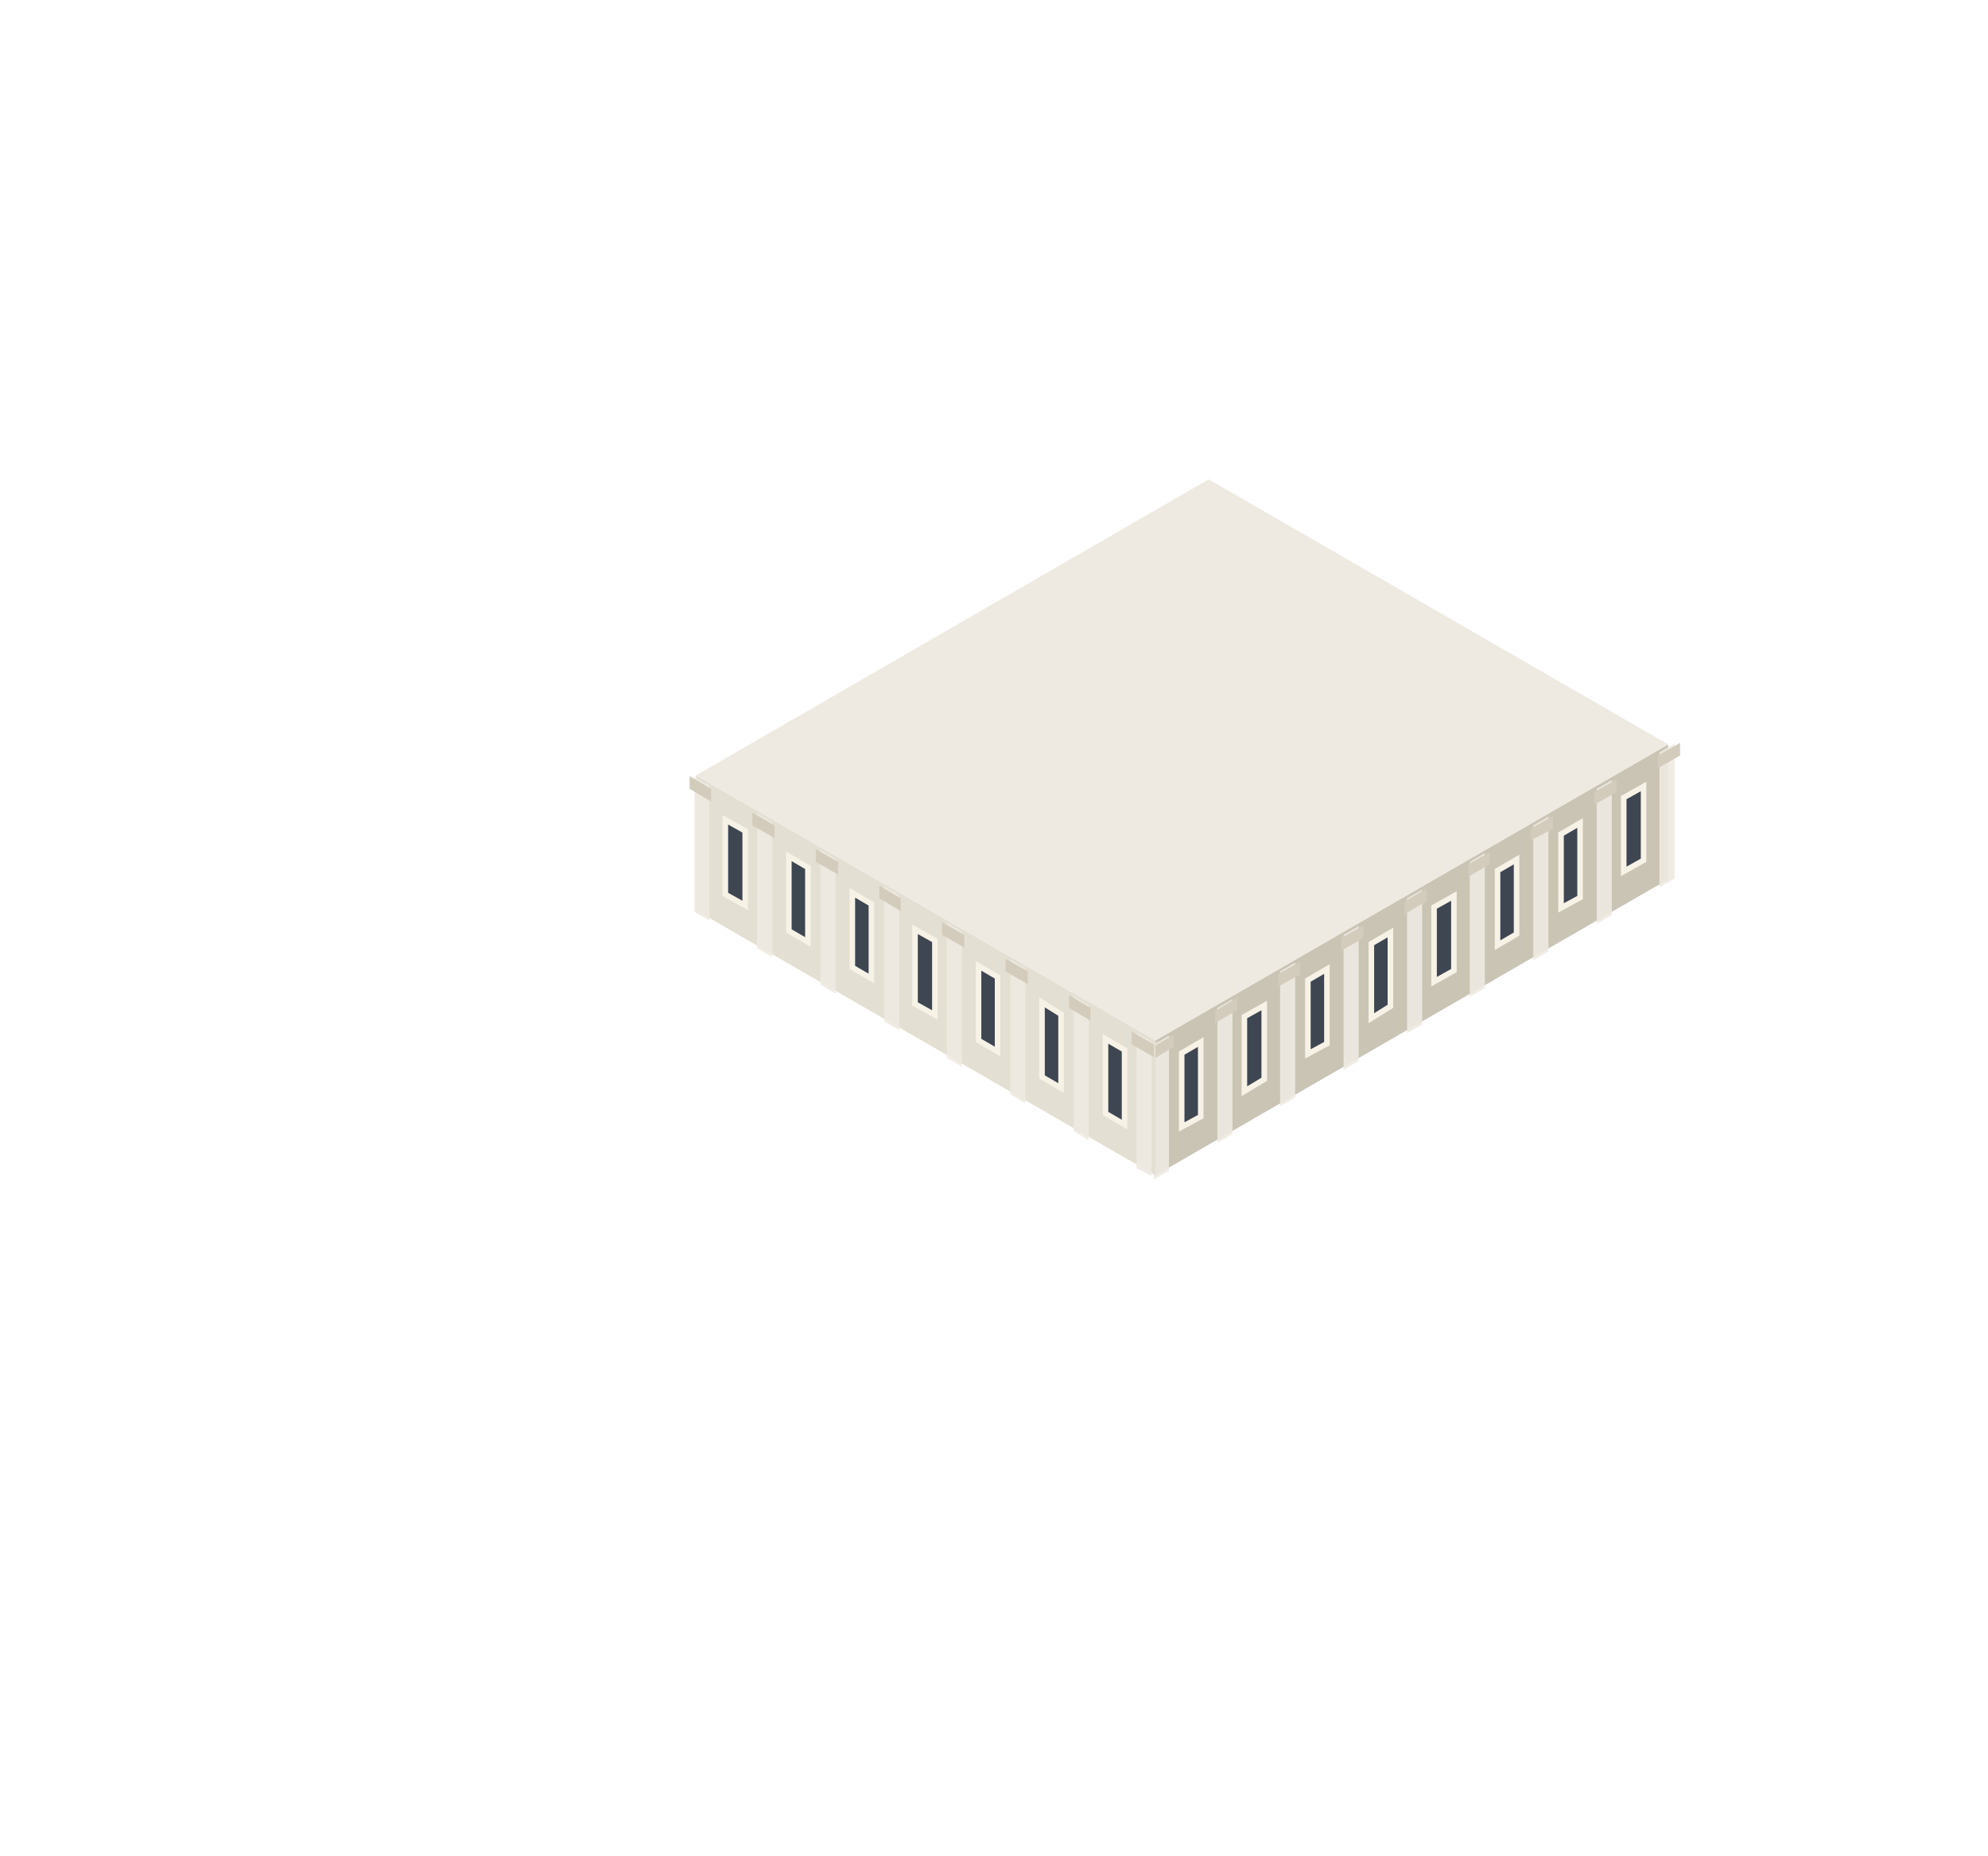
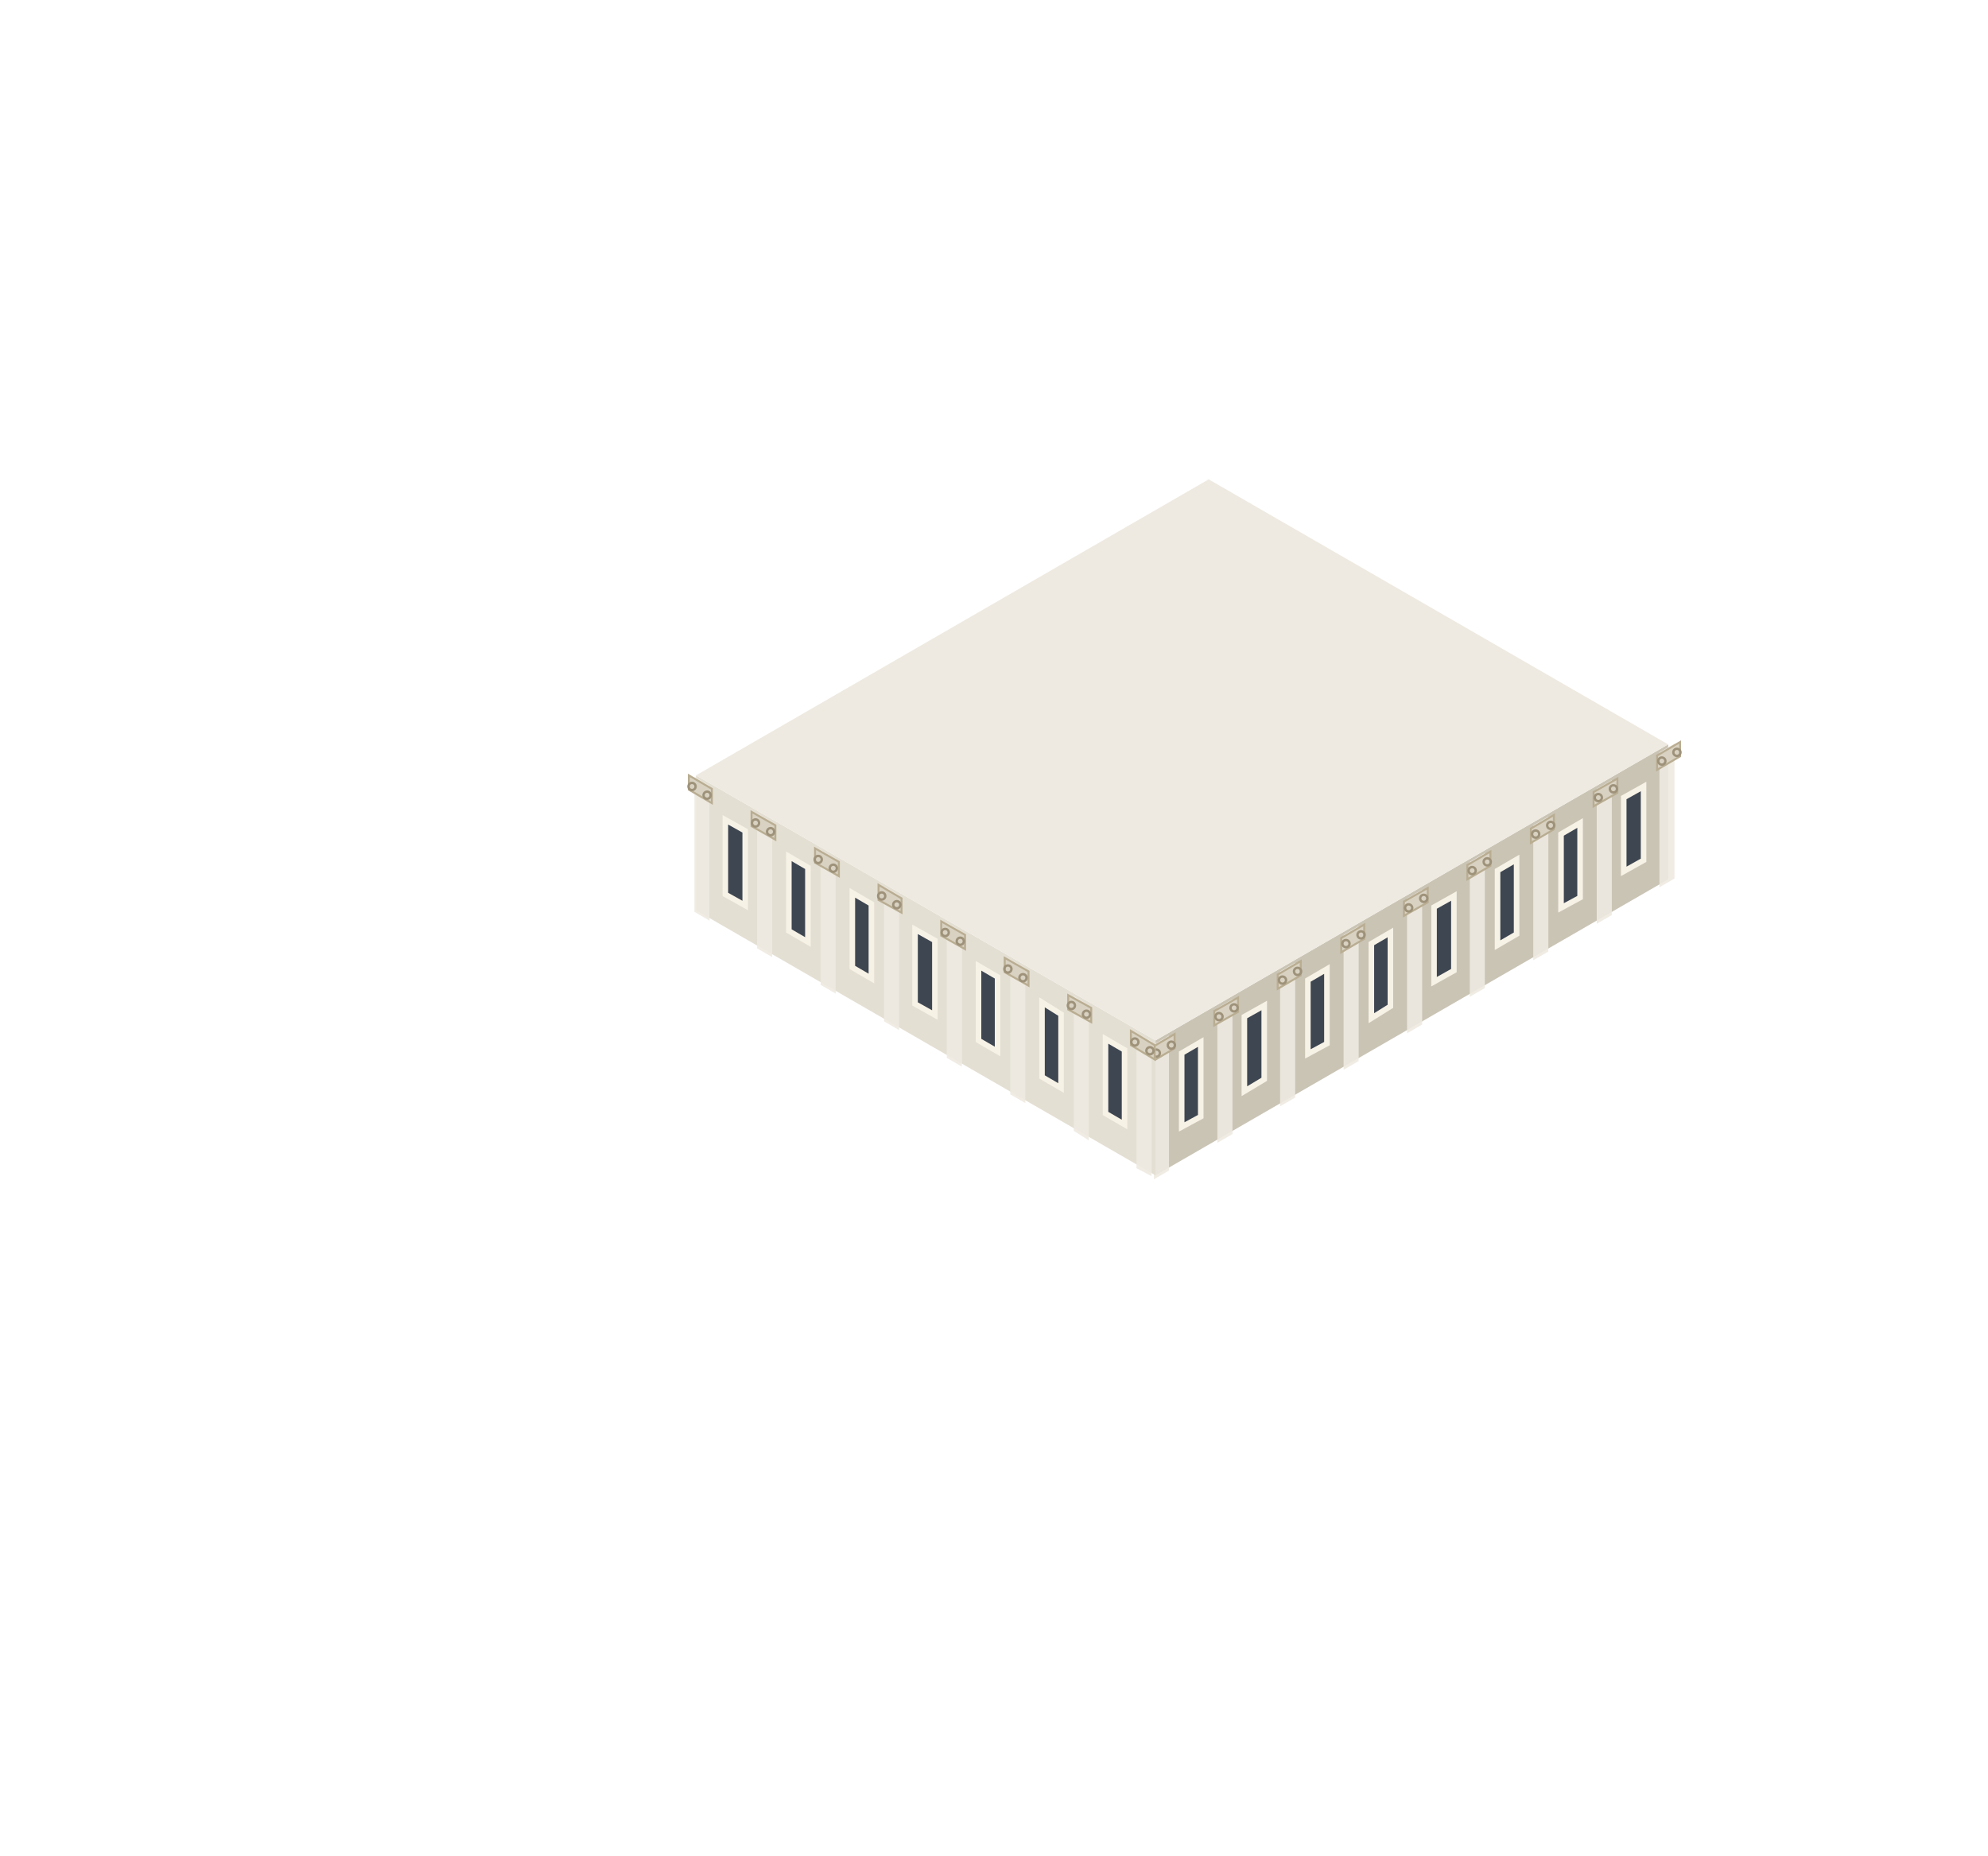
<svg xmlns="http://www.w3.org/2000/svg" viewBox="177.8 90.4 250.5 233.8" width="501" height="467.6">
  <defs>
    <linearGradient id="iso-glass-l" x1="0" y1="0" x2="0" y2="1">
      <stop offset="0" stop-color="#B9D2EA" />
      <stop offset="1" stop-color="#8FB1D4" />
    </linearGradient>
    <linearGradient id="iso-glass-r" x1="0" y1="0" x2="0" y2="1">
      <stop offset="0" stop-color="#7F9FC2" />
      <stop offset="1" stop-color="#617FA3" />
    </linearGradient>
  </defs>
  <polygon points="388,201.2 323.4,238.5 323.4,221.5 388,184.2" fill="#CAC4B5" />
  <polygon points="388.8,201.1 386.9,202.2 386.9,185.2 388.8,184.1" fill="#EEEAE1" opacity="0.9" />
-   <polygon points="389.5,185.6 386.7,187.2 386.7,185.6 389.5,184" fill="#D3CCBC" />
+   <polygon points="389.5,185.7 386.6,187.4 386.6,185.6 389.5,183.9" fill="#D9D2C2" stroke="#B9AD92" stroke-width="0.25" />
+   <circle cx="389.1" cy="185.2" r="0.45" fill="none" stroke="#9E927A" stroke-width="0.3" />
+   <circle cx="387.2" cy="186.3" r="0.45" fill="none" stroke="#9E927A" stroke-width="0.3" />
  <polygon points="380.9,205.7 379,206.8 379,189.8 380.9,188.7" fill="#EEEAE1" opacity="0.9" />
-   <polygon points="381.5,190.2 378.7,191.8 378.7,190.2 381.5,188.6" fill="#D3CCBC" />
+   <polygon points="381.6,190.3 378.6,192 378.6,190.2 381.6,188.5" fill="#D9D2C2" stroke="#B9AD92" stroke-width="0.25" />
+   <circle cx="381.1" cy="189.8" r="0.45" fill="none" stroke="#9E927A" stroke-width="0.3" />
+   <circle cx="379.2" cy="190.9" r="0.45" fill="none" stroke="#9E927A" stroke-width="0.3" />
  <polygon points="372.9,210.3 371,211.4 371,194.4 372.9,193.3" fill="#EEEAE1" opacity="0.9" />
-   <polygon points="373.5,194.8 370.7,196.3 370.7,194.8 373.5,193.2" fill="#D3CCBC" />
+   <polygon points="373.6,194.9 370.7,196.6 370.7,194.8 373.6,193.1" fill="#D9D2C2" stroke="#B9AD92" stroke-width="0.25" />
+   <circle cx="373.2" cy="194.4" r="0.45" fill="none" stroke="#9E927A" stroke-width="0.3" />
+   <circle cx="371.3" cy="195.5" r="0.45" fill="none" stroke="#9E927A" stroke-width="0.3" />
  <polygon points="364.9,214.9 363,216 363,199 364.9,197.9" fill="#EEEAE1" opacity="0.9" />
-   <polygon points="365.5,199.3 362.8,200.9 362.8,199.3 365.5,197.8" fill="#D3CCBC" />
+   <polygon points="365.6,199.5 362.7,201.2 362.7,199.4 365.6,197.7" fill="#D9D2C2" stroke="#B9AD92" stroke-width="0.25" />
+   <circle cx="365.2" cy="199" r="0.45" fill="none" stroke="#9E927A" stroke-width="0.3" />
+   <circle cx="363.3" cy="200.1" r="0.45" fill="none" stroke="#9E927A" stroke-width="0.3" />
  <polygon points="357,219.5 355.1,220.6 355.1,203.6 357,202.5" fill="#EEEAE1" opacity="0.9" />
-   <polygon points="357.6,203.9 354.8,205.6 354.8,204 357.6,202.3" fill="#D3CCBC" />
+   <polygon points="357.7,204.1 354.7,205.8 354.7,204 357.7,202.3" fill="#D9D2C2" stroke="#B9AD92" stroke-width="0.25" />
+   <circle cx="357.2" cy="203.6" r="0.45" fill="none" stroke="#9E927A" stroke-width="0.3" />
+   <circle cx="355.3" cy="204.8" r="0.45" fill="none" stroke="#9E927A" stroke-width="0.3" />
  <polygon points="349,224.1 347.1,225.2 347.1,208.2 349,207.1" fill="#EEEAE1" opacity="0.9" />
-   <polygon points="349.6,208.6 346.8,210.2 346.8,208.6 349.6,207" fill="#D3CCBC" />
+   <polygon points="349.7,208.7 346.8,210.4 346.8,208.6 349.7,206.9" fill="#D9D2C2" stroke="#B9AD92" stroke-width="0.25" />
+   <circle cx="349.3" cy="208.2" r="0.45" fill="none" stroke="#9E927A" stroke-width="0.3" />
+   <circle cx="347.4" cy="209.3" r="0.45" fill="none" stroke="#9E927A" stroke-width="0.3" />
  <polygon points="341,228.7 339.1,229.8 339.1,212.8 341,211.7" fill="#EEEAE1" opacity="0.9" />
-   <polygon points="341.6,213.2 338.9,214.7 338.9,213.1 341.6,211.6" fill="#D3CCBC" />
+   <polygon points="341.7,213.3 338.8,215 338.8,213.2 341.7,211.5" fill="#D9D2C2" stroke="#B9AD92" stroke-width="0.25" />
+   <circle cx="341.3" cy="212.8" r="0.45" fill="none" stroke="#9E927A" stroke-width="0.3" />
+   <circle cx="339.4" cy="213.9" r="0.45" fill="none" stroke="#9E927A" stroke-width="0.3" />
  <polygon points="333.1,233.3 331.2,234.4 331.2,217.4 333.1,216.3" fill="#EEEAE1" opacity="0.9" />
-   <polygon points="333.7,217.7 330.9,219.3 330.9,217.8 333.7,216.1" fill="#D3CCBC" />
+   <polygon points="333.8,217.9 330.8,219.6 330.8,217.8 333.8,216.1" fill="#D9D2C2" stroke="#B9AD92" stroke-width="0.25" />
+   <circle cx="333.3" cy="217.4" r="0.45" fill="none" stroke="#9E927A" stroke-width="0.3" />
+   <circle cx="331.4" cy="218.5" r="0.45" fill="none" stroke="#9E927A" stroke-width="0.3" />
  <polygon points="325.1,237.9 323.2,239 323.2,222 325.1,220.9" fill="#EEEAE1" opacity="0.9" />
-   <polygon points="325.7,222.3 322.9,224 322.9,222.4 325.7,220.8" fill="#D3CCBC" />
+   <polygon points="325.8,222.5 322.9,224.2 322.9,222.4 325.8,220.7" fill="#D9D2C2" stroke="#B9AD92" stroke-width="0.25" />
+   <circle cx="325.4" cy="222.1" r="0.45" fill="none" stroke="#9E927A" stroke-width="0.3" />
+   <circle cx="323.5" cy="223.1" r="0.45" fill="none" stroke="#9E927A" stroke-width="0.3" />
  <polygon points="384.9,198.8 382.4,200.2 382.4,190.9 384.9,189.5" fill="#3E4652" stroke="#F7F2E6" stroke-width="0.7" />
  <polygon points="376.9,203.5 374.5,204.8 374.5,195.5 376.9,194.1" fill="#3E4652" stroke="#F7F2E6" stroke-width="0.7" />
  <polygon points="368.9,208.1 366.5,209.5 366.5,200.1 368.9,198.7" fill="#3E4652" stroke="#F7F2E6" stroke-width="0.7" />
  <polygon points="361,212.7 358.5,214.1 358.5,204.7 361,203.3" fill="#3E4652" stroke="#F7F2E6" stroke-width="0.7" />
  <polygon points="353,217.2 350.6,218.7 350.6,209.3 353,207.9" fill="#3E4652" stroke="#F7F2E6" stroke-width="0.7" />
  <polygon points="345,221.9 342.6,223.2 342.6,213.9 345,212.5" fill="#3E4652" stroke="#F7F2E6" stroke-width="0.7" />
  <polygon points="337.1,226.4 334.6,227.9 334.6,218.5 337.1,217.1" fill="#3E4652" stroke="#F7F2E6" stroke-width="0.7" />
  <polygon points="329.1,231.1 326.7,232.4 326.7,223.1 329.1,221.7" fill="#3E4652" stroke="#F7F2E6" stroke-width="0.7" />
  <polygon points="323.4,238.5 265.5,205.1 265.5,188.1 323.4,221.5" fill="#E4DFD3" />
  <polygon points="322.9,238.6 321,237.6 321,220.6 322.9,221.6" fill="#EEEAE1" opacity="0.9" />
-   <polygon points="323.2,223.6 320.4,222 320.4,220.4 323.2,222" fill="#D3CCBC" />
+   <polygon points="323.3,223.9 320.3,222.1 320.3,220.3 323.3,222.1" fill="#D9D2C2" stroke="#B9AD92" stroke-width="0.25" />
+   <circle cx="322.7" cy="222.8" r="0.45" fill="none" stroke="#9E927A" stroke-width="0.3" />
+   <circle cx="320.8" cy="221.7" r="0.45" fill="none" stroke="#9E927A" stroke-width="0.3" />
  <polygon points="315,234.1 313.1,232.9 313.1,215.9 315,217.1" fill="#EEEAE1" opacity="0.9" />
-   <polygon points="315.2,219 312.5,217.4 312.5,215.8 315.2,217.4" fill="#D3CCBC" />
+   <polygon points="315.3,219.2 312.4,217.6 312.4,215.8 315.3,217.4" fill="#D9D2C2" stroke="#B9AD92" stroke-width="0.25" />
+   <circle cx="314.7" cy="218.2" r="0.45" fill="none" stroke="#9E927A" stroke-width="0.3" />
+   <circle cx="312.8" cy="217.1" r="0.45" fill="none" stroke="#9E927A" stroke-width="0.3" />
  <polygon points="307,229.4 305.1,228.3 305.1,211.3 307,212.4" fill="#EEEAE1" opacity="0.9" />
-   <polygon points="307.3,214.4 304.5,212.8 304.5,211.2 307.3,212.8" fill="#D3CCBC" />
+   <polygon points="307.4,214.6 304.4,212.9 304.4,211.1 307.4,212.8" fill="#D9D2C2" stroke="#B9AD92" stroke-width="0.25" />
+   <circle cx="306.7" cy="213.6" r="0.45" fill="none" stroke="#9E927A" stroke-width="0.3" />
+   <circle cx="304.8" cy="212.5" r="0.45" fill="none" stroke="#9E927A" stroke-width="0.3" />
  <polygon points="299,224.8 297.1,223.7 297.1,206.7 299,207.8" fill="#EEEAE1" opacity="0.9" />
-   <polygon points="299.3,209.8 296.5,208.2 296.5,206.6 299.3,208.2" fill="#D3CCBC" />
+   <polygon points="299.4,210 296.4,208.3 296.4,206.5 299.4,208.2" fill="#D9D2C2" stroke="#B9AD92" stroke-width="0.25" />
+   <circle cx="298.8" cy="209" r="0.45" fill="none" stroke="#9E927A" stroke-width="0.3" />
+   <circle cx="296.9" cy="207.9" r="0.45" fill="none" stroke="#9E927A" stroke-width="0.3" />
  <polygon points="291.1,220.2 289.2,219.1 289.2,202.1 291.1,203.2" fill="#EEEAE1" opacity="0.9" />
-   <polygon points="291.3,205.2 288.6,203.6 288.6,202 291.3,203.6" fill="#D3CCBC" />
+   <polygon points="291.4,205.4 288.5,203.8 288.5,201.9 291.4,203.6" fill="#D9D2C2" stroke="#B9AD92" stroke-width="0.25" />
+   <circle cx="290.8" cy="204.4" r="0.45" fill="none" stroke="#9E927A" stroke-width="0.3" />
+   <circle cx="288.9" cy="203.3" r="0.45" fill="none" stroke="#9E927A" stroke-width="0.3" />
  <polygon points="283.1,215.6 281.2,214.5 281.2,197.5 283.1,198.6" fill="#EEEAE1" opacity="0.9" />
-   <polygon points="283.4,200.6 280.6,199 280.6,197.4 283.4,199" fill="#D3CCBC" />
+   <polygon points="283.5,200.8 280.5,199.1 280.5,197.3 283.5,199" fill="#D9D2C2" stroke="#B9AD92" stroke-width="0.25" />
+   <circle cx="282.8" cy="199.8" r="0.45" fill="none" stroke="#9E927A" stroke-width="0.3" />
+   <circle cx="280.9" cy="198.7" r="0.45" fill="none" stroke="#9E927A" stroke-width="0.3" />
  <polygon points="275.1,211 273.2,209.9 273.2,192.9 275.1,194" fill="#EEEAE1" opacity="0.9" />
-   <polygon points="275.4,196 272.6,194.4 272.6,192.8 275.4,194.4" fill="#D3CCBC" />
+   <polygon points="275.5,196.2 272.5,194.5 272.5,192.7 275.5,194.4" fill="#D9D2C2" stroke="#B9AD92" stroke-width="0.25" />
+   <circle cx="274.9" cy="195.2" r="0.45" fill="none" stroke="#9E927A" stroke-width="0.3" />
+   <circle cx="273" cy="194.1" r="0.45" fill="none" stroke="#9E927A" stroke-width="0.3" />
  <polygon points="267.2,206.4 265.3,205.3 265.3,188.3 267.2,189.4" fill="#EEEAE1" opacity="0.9" />
-   <polygon points="267.4,191.4 264.7,189.8 264.7,188.2 267.4,189.8" fill="#D3CCBC" />
+   <polygon points="267.5,191.6 264.6,189.9 264.6,188.1 267.5,189.8" fill="#D9D2C2" stroke="#B9AD92" stroke-width="0.25" />
+   <circle cx="266.9" cy="190.6" r="0.45" fill="none" stroke="#9E927A" stroke-width="0.3" />
+   <circle cx="265" cy="189.5" r="0.45" fill="none" stroke="#9E927A" stroke-width="0.3" />
  <polygon points="319.5,232.1 317.1,230.7 317.1,221.3 319.5,222.7" fill="#3E4652" stroke="#F7F2E6" stroke-width="0.7" />
  <polygon points="311.5,227.5 309.1,226.1 309.1,216.7 311.5,218.2" fill="#3E4652" stroke="#F7F2E6" stroke-width="0.7" />
  <polygon points="303.5,222.9 301.1,221.5 301.1,212.1 303.5,213.5" fill="#3E4652" stroke="#F7F2E6" stroke-width="0.7" />
  <polygon points="295.6,218.3 293.1,216.9 293.1,207.5 295.6,208.9" fill="#3E4652" stroke="#F7F2E6" stroke-width="0.7" />
  <polygon points="287.6,213.7 285.2,212.3 285.2,202.9 287.6,204.3" fill="#3E4652" stroke="#F7F2E6" stroke-width="0.7" />
  <polygon points="279.6,209.1 277.2,207.7 277.2,198.3 279.6,199.7" fill="#3E4652" stroke="#F7F2E6" stroke-width="0.7" />
  <polygon points="271.7,204.5 269.2,203.1 269.2,193.7 271.7,195.1" fill="#3E4652" stroke="#F7F2E6" stroke-width="0.7" />
  <polygon points="265.5,188.1 330.1,150.8 388,184.2 323.4,221.5" fill="#EEEAE1" />
</svg>
